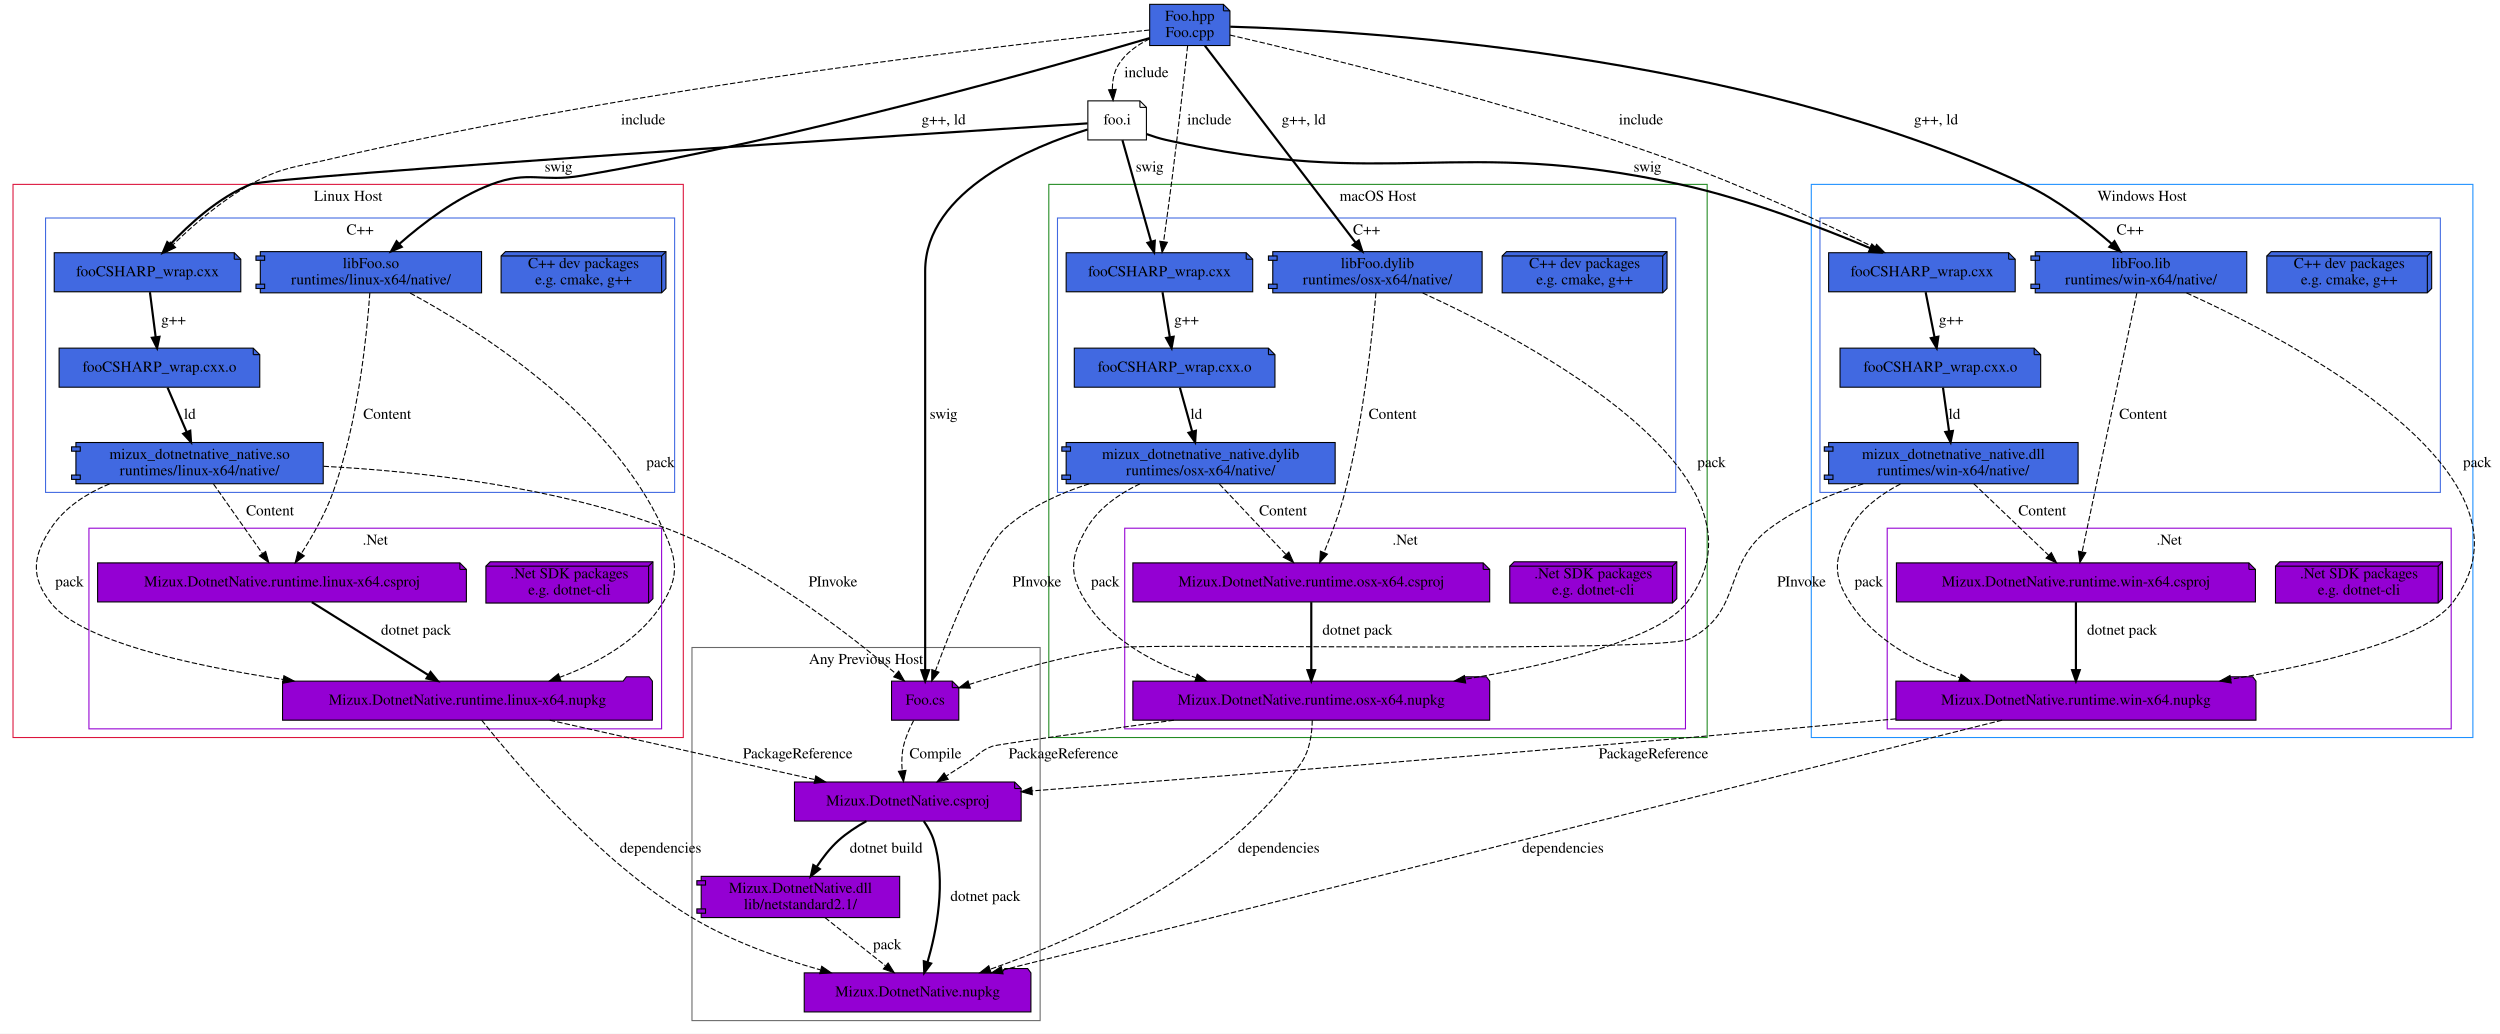
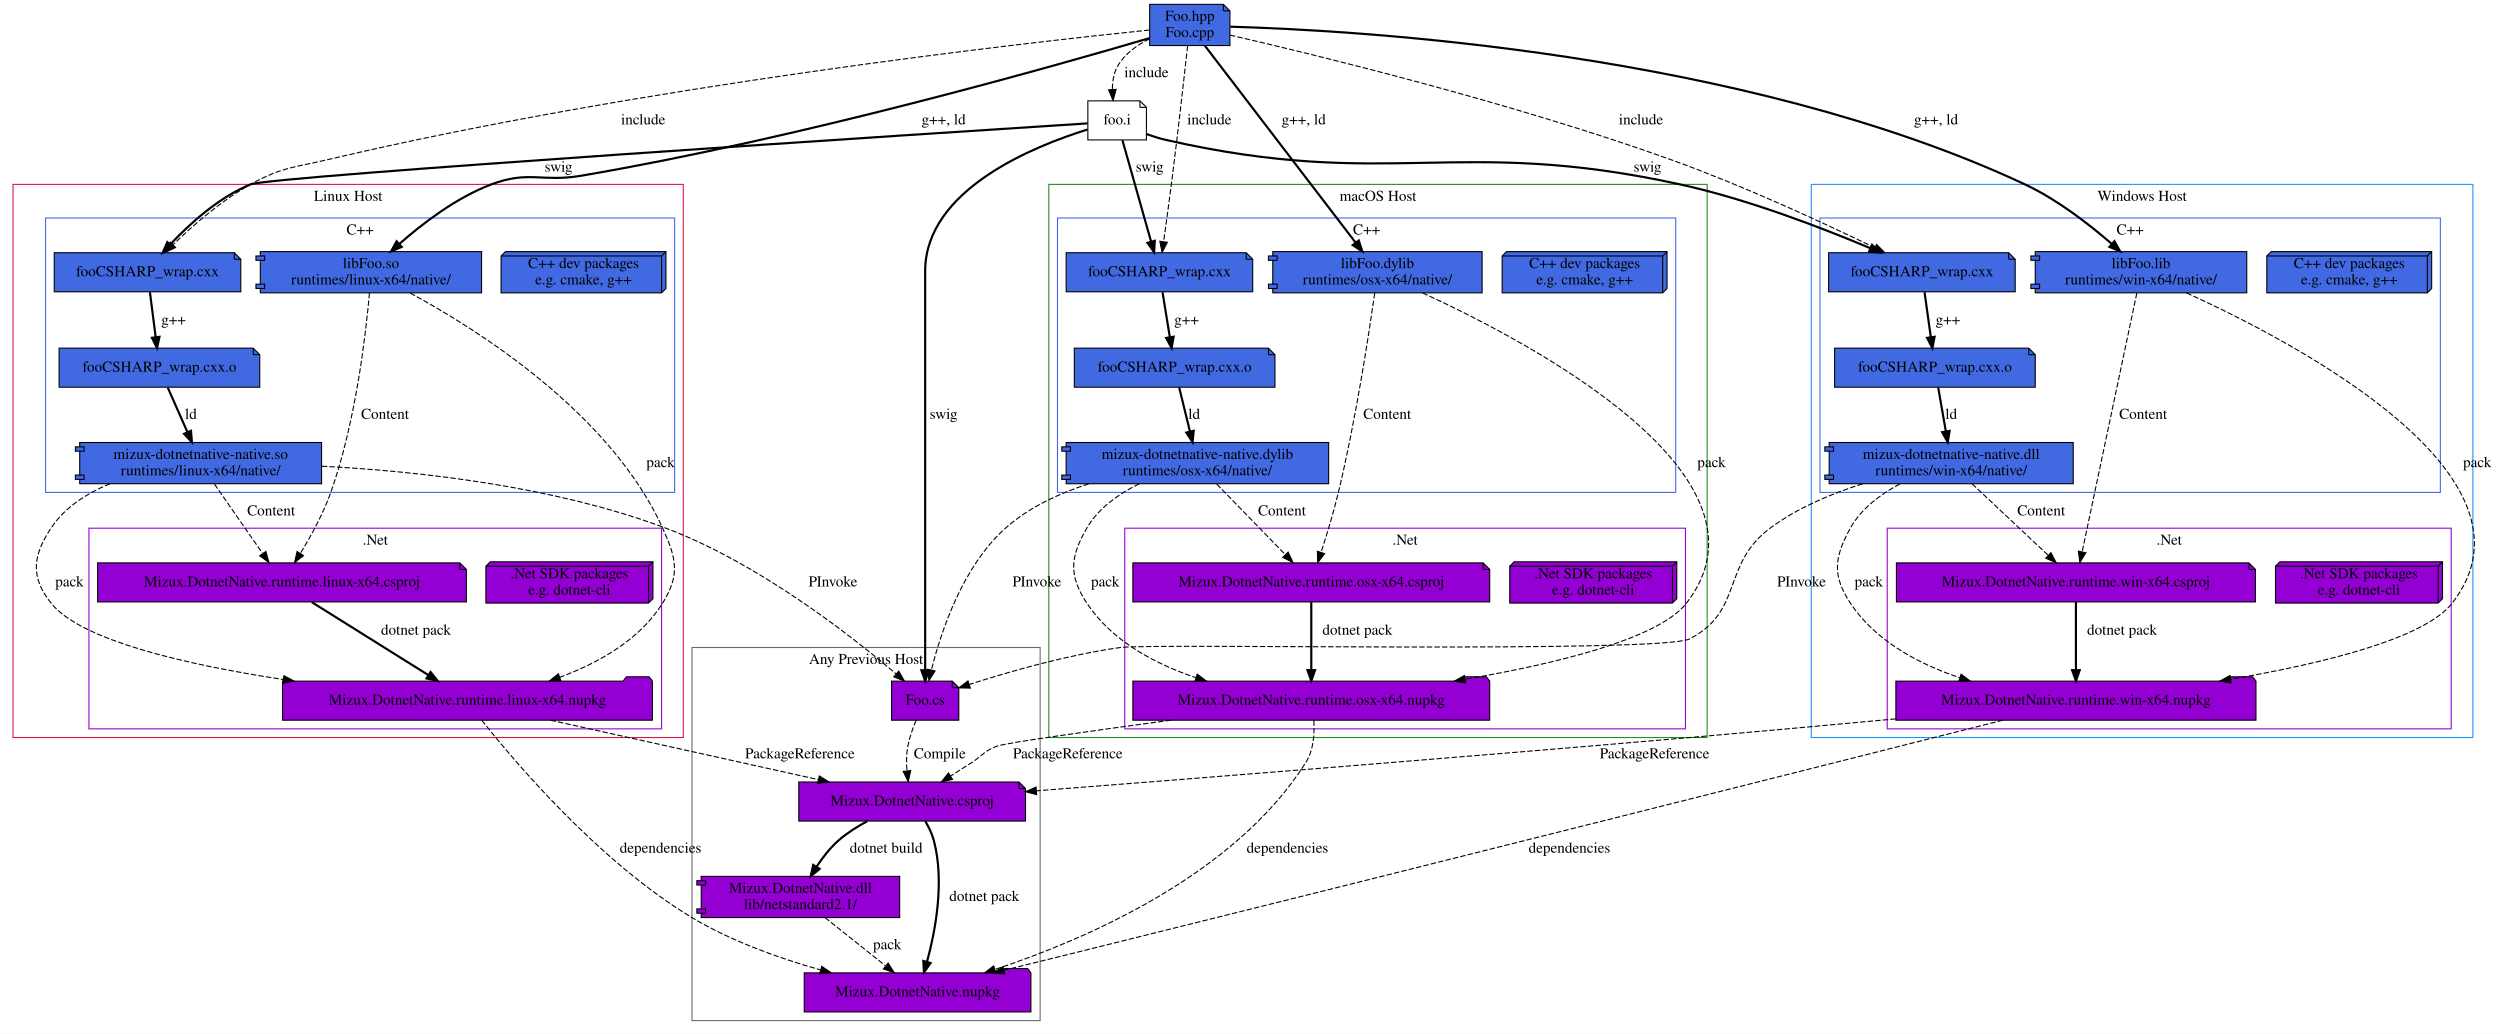
<svg xmlns="http://www.w3.org/2000/svg" width="2305pt" height="953pt" viewBox="0.00 0.00 2305.00 953.00">
  <g id="graph0" class="graph" transform="scale(1 1) rotate(0) translate(4 949)">
    <polygon fill="white" stroke="transparent" points="-4,4 -4,-949 2301,-949 2301,4 -4,4" />
    <g id="clust1" class="cluster">
      <polygon fill="none" stroke="crimson" points="8,-269 8,-779 626,-779 626,-269 8,-269" />
      <text text-anchor="middle" x="317" y="-763.8" font-family="Times,serif" font-size="14.00">Linux Host</text>
    </g>
    <g id="clust2" class="cluster">
      <polygon fill="none" stroke="royalblue" points="38,-495 38,-748 618,-748 618,-495 38,-495" />
      <text text-anchor="middle" x="328" y="-732.8" font-family="Times,serif" font-size="14.00">C++</text>
    </g>
    <g id="clust3" class="cluster">
      <polygon fill="none" stroke="darkviolet" points="78,-277 78,-462 606,-462 606,-277 78,-277" />
      <text text-anchor="middle" x="342" y="-446.8" font-family="Times,serif" font-size="14.00">.Net</text>
    </g>
    <g id="clust4" class="cluster">
      <polygon fill="none" stroke="forestgreen" points="963,-269 963,-779 1570,-779 1570,-269 963,-269" />
      <text text-anchor="middle" x="1266.5" y="-763.8" font-family="Times,serif" font-size="14.00">macOS Host</text>
    </g>
    <g id="clust5" class="cluster">
      <polygon fill="none" stroke="royalblue" points="971,-495 971,-748 1541,-748 1541,-495 971,-495" />
      <text text-anchor="middle" x="1256" y="-732.8" font-family="Times,serif" font-size="14.00">C++</text>
    </g>
    <g id="clust6" class="cluster">
      <polygon fill="none" stroke="darkviolet" points="1033,-277 1033,-462 1550,-462 1550,-277 1033,-277" />
      <text text-anchor="middle" x="1291.5" y="-446.8" font-family="Times,serif" font-size="14.00">.Net</text>
    </g>
    <g id="clust7" class="cluster">
      <polygon fill="none" stroke="dodgerblue" points="1666,-269 1666,-779 2276,-779 2276,-269 1666,-269" />
      <text text-anchor="middle" x="1971" y="-763.8" font-family="Times,serif" font-size="14.00">Windows Host</text>
    </g>
    <g id="clust8" class="cluster">
      <polygon fill="none" stroke="royalblue" points="1674,-495 1674,-748 2246,-748 2246,-495 1674,-495" />
      <text text-anchor="middle" x="1960" y="-732.8" font-family="Times,serif" font-size="14.00">C++</text>
    </g>
    <g id="clust9" class="cluster">
      <polygon fill="none" stroke="darkviolet" points="1736,-277 1736,-462 2256,-462 2256,-277 1736,-277" />
      <text text-anchor="middle" x="1996" y="-446.8" font-family="Times,serif" font-size="14.00">.Net</text>
    </g>
    <g id="clust10" class="cluster">
      <polygon fill="none" stroke="dimgrey" points="634,-8 634,-352 955,-352 955,-8 634,-8" />
      <text text-anchor="middle" x="794.5" y="-336.8" font-family="Times,serif" font-size="14.00">Any Previous Host</text>
    </g>
    <g id="node1" class="node">
      <polygon fill="white" stroke="black" points="1047,-856 999,-856 999,-820 1053,-820 1053,-850 1047,-856" />
      <polyline fill="none" stroke="black" points="1047,-856 1047,-850 " />
      <polyline fill="none" stroke="black" points="1053,-850 1047,-850 " />
      <text text-anchor="middle" x="1026" y="-834.3" font-family="Times,serif" font-size="14.00">foo.i</text>
    </g>
    <g id="node5" class="node">
      <polygon fill="royalblue" stroke="black" points="212,-716 46,-716 46,-680 218,-680 218,-710 212,-716" />
      <polyline fill="none" stroke="black" points="212,-716 212,-710 " />
      <polyline fill="none" stroke="black" points="218,-710 212,-710 " />
      <text text-anchor="middle" x="132" y="-694.3" font-family="Times,serif" font-size="14.00">fooCSHARP_wrap.cxx</text>
    </g>
    <g id="edge9" class="edge">
      <path fill="none" stroke="black" stroke-width="2" d="M998.72,-835.25C860.72,-826.38 245.3,-786.44 227,-779 197.64,-767.06 170.67,-742.46 153.03,-723.67" />
      <polygon fill="black" stroke="black" stroke-width="2" points="155.39,-721.05 146.06,-716.02 150.22,-725.77 155.39,-721.05" />
      <text text-anchor="middle" x="511" y="-790.8" font-family="Times,serif" font-size="14.00">swig</text>
    </g>
    <g id="node13" class="node">
      <polygon fill="royalblue" stroke="black" points="1145,-716 979,-716 979,-680 1151,-680 1151,-710 1145,-716" />
      <polyline fill="none" stroke="black" points="1145,-716 1145,-710 " />
      <polyline fill="none" stroke="black" points="1151,-710 1145,-710 " />
      <text text-anchor="middle" x="1065" y="-694.3" font-family="Times,serif" font-size="14.00">fooCSHARP_wrap.cxx</text>
    </g>
    <g id="edge19" class="edge">
      <path fill="none" stroke="black" stroke-width="2" d="M1030.86,-819.8C1037.49,-796.35 1049.43,-754.09 1057.29,-726.29" />
      <polygon fill="black" stroke="black" stroke-width="2" points="1060.73,-726.99 1060.08,-716.42 1053.99,-725.09 1060.73,-726.99" />
      <text text-anchor="middle" x="1056" y="-790.8" font-family="Times,serif" font-size="14.00">swig</text>
    </g>
    <g id="node21" class="node">
      <polygon fill="royalblue" stroke="black" points="1848,-716 1682,-716 1682,-680 1854,-680 1854,-710 1848,-716" />
      <polyline fill="none" stroke="black" points="1848,-716 1848,-710 " />
      <polyline fill="none" stroke="black" points="1854,-710 1848,-710 " />
      <text text-anchor="middle" x="1768" y="-694.3" font-family="Times,serif" font-size="14.00">fooCSHARP_wrap.cxx</text>
    </g>
    <g id="edge29" class="edge">
      <path fill="none" stroke="black" stroke-width="2" d="M1053.24,-825.35C1059.01,-823.26 1065.14,-821.33 1071,-820 1277.18,-773.08 1338.43,-824.19 1545,-779 1607.33,-765.37 1676,-738.88 1720.44,-720.13" />
      <polygon fill="black" stroke="black" stroke-width="2" points="1721.99,-723.27 1729.82,-716.13 1719.25,-716.83 1721.99,-723.27" />
      <text text-anchor="middle" x="1515" y="-790.8" font-family="Times,serif" font-size="14.00">swig</text>
    </g>
    <g id="node27" class="node">
      <polygon fill="darkviolet" stroke="black" points="874,-321 818,-321 818,-285 880,-285 880,-315 874,-321" />
      <polyline fill="none" stroke="black" points="874,-321 874,-315 " />
      <polyline fill="none" stroke="black" points="880,-315 874,-315 " />
      <text text-anchor="middle" x="849" y="-299.3" font-family="Times,serif" font-size="14.00">Foo.cs</text>
    </g>
    <g id="edge36" class="edge">
      <path fill="none" stroke="black" stroke-width="2" d="M998.73,-829.59C949.08,-814.24 849,-774.01 849,-699 849,-699 849,-699 849,-411 849,-383.83 849,-352.77 849,-331.14" />
      <polygon fill="black" stroke="black" stroke-width="2" points="852.5,-331.05 849,-321.05 845.5,-331.05 852.5,-331.05" />
      <text text-anchor="middle" x="866" y="-562.8" font-family="Times,serif" font-size="14.00">swig</text>
    </g>
    <g id="node2" class="node">
      <polygon fill="royalblue" stroke="black" points="1124,-945 1056,-945 1056,-907 1130,-907 1130,-939 1124,-945" />
      <polyline fill="none" stroke="black" points="1124,-945 1124,-939 " />
      <polyline fill="none" stroke="black" points="1130,-939 1124,-939 " />
      <text text-anchor="middle" x="1093" y="-929.8" font-family="Times,serif" font-size="14.00">Foo.hpp</text>
      <text text-anchor="middle" x="1093" y="-914.8" font-family="Times,serif" font-size="14.00">Foo.cpp</text>
    </g>
    <g id="edge1" class="edge">
      <path fill="none" stroke="black" stroke-dasharray="5,2" d="M1055.85,-913.11C1044.64,-907.61 1033.57,-899.82 1027,-889 1022.97,-882.37 1021.64,-874.27 1021.6,-866.54" />
      <polygon fill="black" stroke="black" points="1025.1,-866.6 1022.23,-856.4 1018.12,-866.17 1025.1,-866.6" />
      <text text-anchor="middle" x="1053" y="-877.8" font-family="Times,serif" font-size="14.00">include</text>
    </g>
    <g id="node4" class="node">
      <polygon fill="royalblue" stroke="black" points="440,-717 236,-717 236,-713 232,-713 232,-709 236,-709 236,-687 232,-687 232,-683 236,-683 236,-679 440,-679 440,-717" />
      <polyline fill="none" stroke="black" points="236,-713 240,-713 240,-709 236,-709 " />
      <polyline fill="none" stroke="black" points="236,-687 240,-687 240,-683 236,-683 " />
      <text text-anchor="middle" x="338" y="-701.8" font-family="Times,serif" font-size="14.00">libFoo.so</text>
      <text text-anchor="middle" x="338" y="-686.8" font-family="Times,serif" font-size="14.00">runtimes/linux-x64/native/</text>
    </g>
    <g id="edge11" class="edge">
      <path fill="none" stroke="black" stroke-width="2" d="M1055.97,-913.9C966.71,-887.6 732.22,-821.09 532,-787 495.47,-780.78 483.68,-792.07 449,-779 416.67,-766.82 385.26,-742.66 364.15,-724.07" />
      <polygon fill="black" stroke="black" stroke-width="2" points="366.35,-721.34 356.58,-717.25 361.66,-726.54 366.35,-721.34" />
      <text text-anchor="middle" x="866" y="-834.3" font-family="Times,serif" font-size="14.00">g++, ld</text>
    </g>
    <g id="edge10" class="edge">
      <path fill="none" stroke="black" stroke-dasharray="5,2" d="M1055.8,-921.32C941.62,-909.58 586.5,-869.75 299,-802 266.3,-794.29 256.41,-795.24 227,-779 200.08,-764.13 173.67,-741 155.55,-723.43" />
      <polygon fill="black" stroke="black" points="157.89,-720.82 148.32,-716.28 152.97,-725.8 157.89,-720.82" />
      <text text-anchor="middle" x="589" y="-834.3" font-family="Times,serif" font-size="14.00">include</text>
    </g>
    <g id="node12" class="node">
      <polygon fill="royalblue" stroke="black" points="1362.5,-717 1169.5,-717 1169.5,-713 1165.5,-713 1165.5,-709 1169.5,-709 1169.5,-687 1165.5,-687 1165.5,-683 1169.5,-683 1169.5,-679 1362.5,-679 1362.5,-717" />
      <polyline fill="none" stroke="black" points="1169.5,-713 1173.5,-713 1173.5,-709 1169.5,-709 " />
      <polyline fill="none" stroke="black" points="1169.5,-687 1173.5,-687 1173.5,-683 1169.5,-683 " />
      <text text-anchor="middle" x="1266" y="-701.8" font-family="Times,serif" font-size="14.00">libFoo.dylib</text>
      <text text-anchor="middle" x="1266" y="-686.8" font-family="Times,serif" font-size="14.00">runtimes/osx-x64/native/</text>
    </g>
    <g id="edge21" class="edge">
      <path fill="none" stroke="black" stroke-width="2" d="M1106.86,-906.89C1137.36,-867.05 1210.36,-771.69 1245.89,-725.27" />
      <polygon fill="black" stroke="black" stroke-width="2" points="1248.77,-727.27 1252.07,-717.2 1243.21,-723.01 1248.77,-727.27" />
      <text text-anchor="middle" x="1198" y="-834.3" font-family="Times,serif" font-size="14.00">g++, ld</text>
    </g>
    <g id="edge20" class="edge">
      <path fill="none" stroke="black" stroke-dasharray="5,2" d="M1090.99,-906.68C1088.07,-880.24 1082.4,-829.83 1077,-787 1074.43,-766.6 1071.28,-743.58 1068.85,-726.2" />
      <polygon fill="black" stroke="black" points="1072.3,-725.6 1067.45,-716.19 1065.37,-726.58 1072.3,-725.6" />
      <text text-anchor="middle" x="1111" y="-834.3" font-family="Times,serif" font-size="14.00">include</text>
    </g>
    <g id="node20" class="node">
      <polygon fill="royalblue" stroke="black" points="2067.5,-717 1872.5,-717 1872.5,-713 1868.5,-713 1868.5,-709 1872.5,-709 1872.5,-687 1868.5,-687 1868.5,-683 1872.5,-683 1872.5,-679 2067.5,-679 2067.5,-717" />
      <polyline fill="none" stroke="black" points="1872.5,-713 1876.5,-713 1876.5,-709 1872.5,-709 " />
      <polyline fill="none" stroke="black" points="1872.5,-687 1876.5,-687 1876.5,-683 1872.5,-683 " />
      <text text-anchor="middle" x="1970" y="-701.8" font-family="Times,serif" font-size="14.00">libFoo.lib</text>
      <text text-anchor="middle" x="1970" y="-686.8" font-family="Times,serif" font-size="14.00">runtimes/win-x64/native/</text>
    </g>
    <g id="edge31" class="edge">
      <path fill="none" stroke="black" stroke-width="2" d="M1130.27,-924.38C1245.13,-921.15 1601.74,-901.25 1863,-779 1892.86,-765.03 1922.55,-741.91 1943.05,-724.11" />
      <polygon fill="black" stroke="black" stroke-width="2" points="1945.53,-726.58 1950.7,-717.34 1940.9,-721.34 1945.53,-726.58" />
      <text text-anchor="middle" x="1781" y="-834.3" font-family="Times,serif" font-size="14.00">g++, ld</text>
    </g>
    <g id="edge30" class="edge">
      <path fill="none" stroke="black" stroke-dasharray="5,2" d="M1130.04,-916.67C1206.83,-898.97 1388.55,-854.88 1536,-802 1603.33,-777.85 1678.55,-742.92 1724.58,-720.58" />
      <polygon fill="black" stroke="black" points="1726.21,-723.68 1733.67,-716.16 1723.15,-717.39 1726.21,-723.68" />
      <text text-anchor="middle" x="1509" y="-834.3" font-family="Times,serif" font-size="14.00">include</text>
    </g>
    <g id="node3" class="node">
      <polygon fill="royalblue" stroke="black" points="610,-717 462,-717 458,-713 458,-679 606,-679 610,-683 610,-717" />
      <polyline fill="none" stroke="black" points="606,-713 458,-713 " />
      <polyline fill="none" stroke="black" points="606,-713 606,-679 " />
      <polyline fill="none" stroke="black" points="606,-713 610,-717 " />
      <text text-anchor="middle" x="534" y="-701.8" font-family="Times,serif" font-size="14.00">C++ dev packages</text>
      <text text-anchor="middle" x="534" y="-686.8" font-family="Times,serif" font-size="14.00">e.g. cmake, g++</text>
    </g>
    <g id="node9" class="node">
      <polygon fill="darkviolet" stroke="black" points="420,-430 86,-430 86,-394 426,-394 426,-424 420,-430" />
      <polyline fill="none" stroke="black" points="420,-430 420,-424 " />
      <polyline fill="none" stroke="black" points="426,-424 420,-424 " />
      <text text-anchor="middle" x="256" y="-408.3" font-family="Times,serif" font-size="14.00">Mizux.DotnetNative.runtime.linux-x64.csproj</text>
    </g>
    <g id="edge5" class="edge">
-       <path fill="none" stroke="black" stroke-dasharray="5,2" d="M336.98,-678.9C334.48,-642.89 326.48,-560.12 303,-495 295.79,-475 283.84,-454.24 273.79,-438.61" />
-       <polygon fill="black" stroke="black" points="276.57,-436.47 268.15,-430.05 270.73,-440.32 276.57,-436.47" />
-       <text text-anchor="middle" x="353" y="-562.8" font-family="Times,serif" font-size="14.00">Content</text>
+       <path fill="none" stroke="black" stroke-dasharray="5,2" d="M336.64,-678.94C333.52,-643 324.23,-560.34 301,-495 293.95,-475.17 282.51,-454.41 272.93,-438.74" />
+       <polygon fill="black" stroke="black" points="275.82,-436.76 267.55,-430.14 269.89,-440.48 275.82,-436.76" />
+       <text text-anchor="middle" x="351" y="-562.8" font-family="Times,serif" font-size="14.00">Content</text>
    </g>
    <g id="node10" class="node">
      <polygon fill="darkviolet" stroke="black" points="597.5,-321 594.5,-325 573.5,-325 570.5,-321 256.5,-321 256.5,-285 597.5,-285 597.5,-321" />
      <text text-anchor="middle" x="427" y="-299.3" font-family="Times,serif" font-size="14.00">Mizux.DotnetNative.runtime.linux-x64.nupkg</text>
    </g>
    <g id="edge7" class="edge">
      <path fill="none" stroke="black" stroke-dasharray="5,2" d="M374.16,-678.8C435.66,-645.54 558.66,-568.43 607,-462 619.68,-434.08 623.18,-419.05 607,-393 585.98,-359.16 547.85,-337.79 512.08,-324.51" />
      <polygon fill="black" stroke="black" points="513.16,-321.18 502.56,-321.14 510.82,-327.78 513.16,-321.18" />
      <text text-anchor="middle" x="605" y="-518.3" font-family="Times,serif" font-size="14.00">pack</text>
    </g>
    <g id="node6" class="node">
      <polygon fill="royalblue" stroke="black" points="229.5,-628 50.5,-628 50.5,-592 235.5,-592 235.5,-622 229.5,-628" />
      <polyline fill="none" stroke="black" points="229.5,-628 229.5,-622 " />
      <polyline fill="none" stroke="black" points="235.5,-622 229.5,-622 " />
      <text text-anchor="middle" x="143" y="-606.3" font-family="Times,serif" font-size="14.00">fooCSHARP_wrap.cxx.o</text>
    </g>
    <g id="edge2" class="edge">
      <path fill="none" stroke="black" stroke-width="2" d="M134.23,-679.6C135.74,-667.75 137.78,-651.82 139.51,-638.29" />
      <polygon fill="black" stroke="black" stroke-width="2" points="143.02,-638.45 140.81,-628.08 136.07,-637.56 143.02,-638.45" />
      <text text-anchor="middle" x="156" y="-649.8" font-family="Times,serif" font-size="14.00">g++</text>
    </g>
    <g id="node7" class="node">
-       <polygon fill="royalblue" stroke="black" points="294,-541 66,-541 66,-537 62,-537 62,-533 66,-533 66,-511 62,-511 62,-507 66,-507 66,-503 294,-503 294,-541" />
-       <polyline fill="none" stroke="black" points="66,-537 70,-537 70,-533 66,-533 " />
-       <polyline fill="none" stroke="black" points="66,-511 70,-511 70,-507 66,-507 " />
-       <text text-anchor="middle" x="180" y="-525.8" font-family="Times,serif" font-size="14.00">mizux_dotnetnative_native.so</text>
-       <text text-anchor="middle" x="180" y="-510.8" font-family="Times,serif" font-size="14.00">runtimes/linux-x64/native/</text>
+       <polygon fill="royalblue" stroke="black" points="292.5,-541 69.5,-541 69.5,-537 65.5,-537 65.5,-533 69.5,-533 69.5,-511 65.5,-511 65.5,-507 69.5,-507 69.5,-503 292.5,-503 292.5,-541" />
+       <polyline fill="none" stroke="black" points="69.5,-537 73.5,-537 73.5,-533 69.5,-533 " />
+       <polyline fill="none" stroke="black" points="69.5,-511 73.5,-511 73.5,-507 69.5,-507 " />
+       <text text-anchor="middle" x="181" y="-525.8" font-family="Times,serif" font-size="14.00">mizux-dotnetnative-native.so</text>
+       <text text-anchor="middle" x="181" y="-510.8" font-family="Times,serif" font-size="14.00">runtimes/linux-x64/native/</text>
    </g>
    <g id="edge3" class="edge">
-       <path fill="none" stroke="black" stroke-width="2" d="M150.49,-591.6C155.55,-579.83 162.35,-564.04 168.14,-550.57" />
-       <polygon fill="black" stroke="black" stroke-width="2" points="171.4,-551.84 172.14,-541.27 164.97,-549.07 171.4,-551.84" />
-       <text text-anchor="middle" x="171" y="-562.8" font-family="Times,serif" font-size="14.00">ld</text>
+       <path fill="none" stroke="black" stroke-width="2" d="M150.69,-591.6C155.89,-579.83 162.87,-564.04 168.82,-550.57" />
+       <polygon fill="black" stroke="black" stroke-width="2" points="172.09,-551.83 172.93,-541.27 165.68,-549 172.09,-551.83" />
+       <text text-anchor="middle" x="172" y="-562.8" font-family="Times,serif" font-size="14.00">ld</text>
    </g>
    <g id="edge6" class="edge">
-       <path fill="none" stroke="black" stroke-dasharray="5,2" d="M192.89,-502.68C205.29,-485.06 224.13,-458.28 238.01,-438.57" />
-       <polygon fill="black" stroke="black" points="240.91,-440.53 243.8,-430.34 235.18,-436.5 240.91,-440.53" />
-       <text text-anchor="middle" x="245" y="-473.8" font-family="Times,serif" font-size="14.00">Content</text>
+       <path fill="none" stroke="black" stroke-dasharray="5,2" d="M193.72,-502.68C205.95,-485.06 224.55,-458.28 238.24,-438.57" />
+       <polygon fill="black" stroke="black" points="241.13,-440.55 243.96,-430.34 235.38,-436.55 241.13,-440.55" />
+       <text text-anchor="middle" x="246" y="-473.8" font-family="Times,serif" font-size="14.00">Content</text>
    </g>
    <g id="edge8" class="edge">
-       <path fill="none" stroke="black" stroke-dasharray="5,2" d="M96.98,-502.87C75.86,-494.1 55.6,-481.14 43,-462 26.14,-436.38 23.92,-417.01 43,-393 70.42,-358.5 167.45,-336.19 257.1,-322.53" />
+       <path fill="none" stroke="black" stroke-dasharray="5,2" d="M97.39,-503C76.11,-494.24 55.7,-481.25 43,-462 26.11,-436.41 23.92,-417.01 43,-393 70.42,-358.5 167.45,-336.19 257.1,-322.53" />
      <polygon fill="black" stroke="black" points="257.78,-325.97 267.15,-321.03 256.74,-319.04 257.78,-325.97" />
      <text text-anchor="middle" x="60" y="-408.3" font-family="Times,serif" font-size="14.00">pack</text>
    </g>
    <g id="edge37" class="edge">
-       <path fill="none" stroke="black" stroke-dasharray="5,2" d="M294.29,-519.09C382.95,-514.38 507.58,-500.58 610,-462 694.88,-430.03 780.1,-363.44 822.11,-327.77" />
-       <polygon fill="black" stroke="black" points="824.61,-330.24 829.92,-321.07 820.05,-324.92 824.61,-330.24" />
+       <path fill="none" stroke="black" stroke-dasharray="5,2" d="M292.75,-519.17C381.34,-514.55 506.94,-500.84 610,-462 694.87,-430.02 780.09,-363.43 822.11,-327.77" />
+       <polygon fill="black" stroke="black" points="824.61,-330.23 829.92,-321.07 820.05,-324.92 824.61,-330.23" />
      <text text-anchor="middle" x="764" y="-408.3" font-family="Times,serif" font-size="14.00">PInvoke</text>
    </g>
    <g id="node8" class="node">
      <polygon fill="darkviolet" stroke="black" points="598,-431 448,-431 444,-427 444,-393 594,-393 598,-397 598,-431" />
      <polyline fill="none" stroke="black" points="594,-427 444,-427 " />
      <polyline fill="none" stroke="black" points="594,-427 594,-393 " />
      <polyline fill="none" stroke="black" points="594,-427 598,-431 " />
      <text text-anchor="middle" x="521" y="-415.8" font-family="Times,serif" font-size="14.00">.Net SDK packages</text>
      <text text-anchor="middle" x="521" y="-400.8" font-family="Times,serif" font-size="14.00">e.g. dotnet-cli</text>
    </g>
    <g id="edge4" class="edge">
      <path fill="none" stroke="black" stroke-width="2" d="M283.47,-393.81C312.64,-375.56 358.87,-346.63 390.95,-326.56" />
      <polygon fill="black" stroke="black" stroke-width="2" points="392.97,-329.42 399.59,-321.15 389.26,-323.49 392.97,-329.42" />
      <text text-anchor="middle" x="379.5" y="-363.8" font-family="Times,serif" font-size="14.00">dotnet pack</text>
    </g>
    <g id="node28" class="node">
-       <polygon fill="darkviolet" stroke="black" points="931.5,-228 728.5,-228 728.5,-192 937.5,-192 937.5,-222 931.5,-228" />
-       <polyline fill="none" stroke="black" points="931.5,-228 931.5,-222 " />
-       <polyline fill="none" stroke="black" points="937.5,-222 931.5,-222 " />
-       <text text-anchor="middle" x="833" y="-206.3" font-family="Times,serif" font-size="14.00">Mizux.DotnetNative.csproj</text>
+       <polygon fill="darkviolet" stroke="black" points="935.5,-228 732.5,-228 732.5,-192 941.5,-192 941.5,-222 935.5,-228" />
+       <polyline fill="none" stroke="black" points="935.5,-228 935.5,-222 " />
+       <polyline fill="none" stroke="black" points="941.5,-222 935.5,-222 " />
+       <text text-anchor="middle" x="837" y="-206.3" font-family="Times,serif" font-size="14.00">Mizux.DotnetNative.csproj</text>
    </g>
    <g id="edge40" class="edge">
-       <path fill="none" stroke="black" stroke-dasharray="5,2" d="M502.89,-284.99C572.27,-269.44 674.79,-246.46 747.14,-230.25" />
-       <polygon fill="black" stroke="black" points="748.15,-233.61 757.14,-228 746.62,-226.78 748.15,-233.61" />
-       <text text-anchor="middle" x="731.5" y="-249.8" font-family="Times,serif" font-size="14.00">PackageReference</text>
+       <path fill="none" stroke="black" stroke-dasharray="5,2" d="M503.64,-284.99C573.7,-269.44 677.23,-246.46 750.29,-230.25" />
+       <polygon fill="black" stroke="black" points="751.39,-233.59 760.39,-228 749.87,-226.75 751.39,-233.59" />
+       <text text-anchor="middle" x="733.5" y="-249.8" font-family="Times,serif" font-size="14.00">PackageReference</text>
    </g>
    <g id="node30" class="node">
      <polygon fill="darkviolet" stroke="black" points="946.5,-52 943.5,-56 922.5,-56 919.5,-52 737.5,-52 737.5,-16 946.5,-16 946.5,-52" />
      <text text-anchor="middle" x="842" y="-30.3" font-family="Times,serif" font-size="14.00">Mizux.DotnetNative.nupkg</text>
    </g>
    <g id="edge43" class="edge">
      <path fill="none" stroke="black" stroke-dasharray="5,2" d="M440.11,-284.97C470.26,-246.92 548.53,-154.33 634,-103 670.18,-81.27 714.12,-65.6 752.27,-54.82" />
      <polygon fill="black" stroke="black" points="753.64,-58.07 762.36,-52.04 751.79,-51.32 753.64,-58.07" />
      <text text-anchor="middle" x="605" y="-162.8" font-family="Times,serif" font-size="14.00">dependencies</text>
    </g>
    <g id="node11" class="node">
      <polygon fill="royalblue" stroke="black" points="1533,-717 1385,-717 1381,-713 1381,-679 1529,-679 1533,-683 1533,-717" />
      <polyline fill="none" stroke="black" points="1529,-713 1381,-713 " />
      <polyline fill="none" stroke="black" points="1529,-713 1529,-679 " />
      <polyline fill="none" stroke="black" points="1529,-713 1533,-717 " />
      <text text-anchor="middle" x="1457" y="-701.8" font-family="Times,serif" font-size="14.00">C++ dev packages</text>
      <text text-anchor="middle" x="1457" y="-686.8" font-family="Times,serif" font-size="14.00">e.g. cmake, g++</text>
    </g>
    <g id="node17" class="node">
      <polygon fill="darkviolet" stroke="black" points="1363.5,-430 1040.5,-430 1040.5,-394 1369.5,-394 1369.5,-424 1363.5,-430" />
      <polyline fill="none" stroke="black" points="1363.5,-430 1363.5,-424 " />
      <polyline fill="none" stroke="black" points="1369.5,-424 1363.5,-424 " />
      <text text-anchor="middle" x="1205" y="-408.3" font-family="Times,serif" font-size="14.00">Mizux.DotnetNative.runtime.osx-x64.csproj</text>
    </g>
    <g id="edge15" class="edge">
-       <path fill="none" stroke="black" stroke-dasharray="5,2" d="M1264.62,-678.91C1261.61,-643.25 1253.31,-561.57 1236,-495 1231.1,-476.15 1223.35,-455.66 1216.83,-439.87" />
-       <polygon fill="black" stroke="black" points="1219.88,-438.09 1212.76,-430.24 1213.43,-440.82 1219.88,-438.09" />
-       <text text-anchor="middle" x="1280" y="-562.8" font-family="Times,serif" font-size="14.00">Content</text>
+       <path fill="none" stroke="black" stroke-dasharray="5,2" d="M1263.49,-678.74C1258.44,-643.13 1246.13,-562.02 1230,-495 1225.52,-476.36 1219.22,-455.73 1214.06,-439.82" />
+       <polygon fill="black" stroke="black" points="1217.32,-438.52 1210.87,-430.11 1210.67,-440.71 1217.32,-438.52" />
+       <text text-anchor="middle" x="1275" y="-562.8" font-family="Times,serif" font-size="14.00">Content</text>
    </g>
    <g id="node18" class="node">
      <polygon fill="darkviolet" stroke="black" points="1369.5,-321 1366.5,-325 1345.5,-325 1342.5,-321 1040.5,-321 1040.5,-285 1369.5,-285 1369.5,-321" />
      <text text-anchor="middle" x="1205" y="-299.3" font-family="Times,serif" font-size="14.00">Mizux.DotnetNative.runtime.osx-x64.nupkg</text>
    </g>
    <g id="edge17" class="edge">
      <path fill="none" stroke="black" stroke-dasharray="5,2" d="M1307.69,-678.9C1406.76,-633.42 1641.43,-509.63 1551,-393 1525.36,-359.94 1430.66,-337 1346.8,-322.71" />
      <polygon fill="black" stroke="black" points="1347.34,-319.25 1336.9,-321.05 1346.18,-326.15 1347.34,-319.25" />
      <text text-anchor="middle" x="1574" y="-518.3" font-family="Times,serif" font-size="14.00">pack</text>
    </g>
    <g id="node14" class="node">
      <polygon fill="royalblue" stroke="black" points="1165.5,-628 986.5,-628 986.5,-592 1171.5,-592 1171.5,-622 1165.5,-628" />
      <polyline fill="none" stroke="black" points="1165.5,-628 1165.5,-622 " />
      <polyline fill="none" stroke="black" points="1171.5,-622 1165.5,-622 " />
      <text text-anchor="middle" x="1079" y="-606.3" font-family="Times,serif" font-size="14.00">fooCSHARP_wrap.cxx.o</text>
    </g>
    <g id="edge12" class="edge">
      <path fill="none" stroke="black" stroke-width="2" d="M1067.83,-679.6C1069.76,-667.75 1072.36,-651.82 1074.56,-638.29" />
      <polygon fill="black" stroke="black" stroke-width="2" points="1078.07,-638.52 1076.22,-628.08 1071.16,-637.39 1078.07,-638.52" />
      <text text-anchor="middle" x="1090" y="-649.8" font-family="Times,serif" font-size="14.00">g++</text>
    </g>
    <g id="node15" class="node">
-       <polygon fill="royalblue" stroke="black" points="1227,-541 979,-541 979,-537 975,-537 975,-533 979,-533 979,-511 975,-511 975,-507 979,-507 979,-503 1227,-503 1227,-541" />
+       <polygon fill="royalblue" stroke="black" points="1221,-541 979,-541 979,-537 975,-537 975,-533 979,-533 979,-511 975,-511 975,-507 979,-507 979,-503 1221,-503 1221,-541" />
      <polyline fill="none" stroke="black" points="979,-537 983,-537 983,-533 979,-533 " />
      <polyline fill="none" stroke="black" points="979,-511 983,-511 983,-507 979,-507 " />
-       <text text-anchor="middle" x="1103" y="-525.8" font-family="Times,serif" font-size="14.00">mizux_dotnetnative_native.dylib</text>
-       <text text-anchor="middle" x="1103" y="-510.8" font-family="Times,serif" font-size="14.00">runtimes/osx-x64/native/</text>
+       <text text-anchor="middle" x="1100" y="-525.8" font-family="Times,serif" font-size="14.00">mizux-dotnetnative-native.dylib</text>
+       <text text-anchor="middle" x="1100" y="-510.8" font-family="Times,serif" font-size="14.00">runtimes/osx-x64/native/</text>
    </g>
    <g id="edge13" class="edge">
-       <path fill="none" stroke="black" stroke-width="2" d="M1083.86,-591.6C1087.11,-579.94 1091.46,-564.34 1095.2,-550.96" />
-       <polygon fill="black" stroke="black" stroke-width="2" points="1098.59,-551.84 1097.9,-541.27 1091.84,-549.96 1098.59,-551.84" />
-       <text text-anchor="middle" x="1099" y="-562.8" font-family="Times,serif" font-size="14.00">ld</text>
+       <path fill="none" stroke="black" stroke-width="2" d="M1083.25,-591.6C1086.07,-580.06 1089.83,-564.65 1093.08,-551.36" />
+       <polygon fill="black" stroke="black" stroke-width="2" points="1096.57,-551.81 1095.54,-541.27 1089.77,-550.15 1096.57,-551.81" />
+       <text text-anchor="middle" x="1097" y="-562.8" font-family="Times,serif" font-size="14.00">ld</text>
    </g>
    <g id="edge16" class="edge">
-       <path fill="none" stroke="black" stroke-dasharray="5,2" d="M1120.3,-502.68C1137.16,-484.83 1162.91,-457.56 1181.6,-437.78" />
-       <polygon fill="black" stroke="black" points="1184.3,-440.01 1188.63,-430.34 1179.22,-435.2 1184.3,-440.01" />
-       <text text-anchor="middle" x="1179" y="-473.8" font-family="Times,serif" font-size="14.00">Content</text>
+       <path fill="none" stroke="black" stroke-dasharray="5,2" d="M1117.81,-502.68C1135.24,-484.75 1161.91,-457.32 1181.16,-437.52" />
+       <polygon fill="black" stroke="black" points="1183.68,-439.95 1188.14,-430.34 1178.66,-435.07 1183.68,-439.95" />
+       <text text-anchor="middle" x="1178" y="-473.8" font-family="Times,serif" font-size="14.00">Content</text>
    </g>
    <g id="edge18" class="edge">
-       <path fill="none" stroke="black" stroke-dasharray="5,2" d="M1046.97,-502.89C1028,-493.77 1008.88,-480.59 998,-462 982.51,-435.53 981.13,-418.61 998,-393 1020.81,-358.36 1060.23,-337.15 1098.59,-324.19" />
+       <path fill="none" stroke="black" stroke-dasharray="5,2" d="M1046.34,-502.92C1027.64,-493.75 1008.68,-480.52 998,-462 982.68,-435.44 981.13,-418.61 998,-393 1020.81,-358.36 1060.23,-337.15 1098.59,-324.19" />
      <polygon fill="black" stroke="black" points="1099.85,-327.45 1108.3,-321.06 1097.71,-320.79 1099.85,-327.45" />
      <text text-anchor="middle" x="1015" y="-408.3" font-family="Times,serif" font-size="14.00">pack</text>
    </g>
    <g id="edge38" class="edge">
-       <path fill="none" stroke="black" stroke-dasharray="5,2" d="M1000.18,-502.91C972.71,-494.15 944.67,-481.19 923,-462 902.2,-443.58 873.21,-370.42 858.45,-330.44" />
-       <polygon fill="black" stroke="black" points="861.73,-329.23 855.02,-321.04 855.16,-331.63 861.73,-329.23" />
+       <path fill="none" stroke="black" stroke-dasharray="5,2" d="M999.8,-502.9C972.49,-494.14 944.53,-481.17 923,-462 883.63,-426.96 863.59,-366.56 854.8,-331.46" />
+       <polygon fill="black" stroke="black" points="858.13,-330.36 852.42,-321.44 851.32,-331.98 858.13,-330.36" />
      <text text-anchor="middle" x="952" y="-408.3" font-family="Times,serif" font-size="14.00">PInvoke</text>
    </g>
    <g id="node16" class="node">
      <polygon fill="darkviolet" stroke="black" points="1542,-431 1392,-431 1388,-427 1388,-393 1538,-393 1542,-397 1542,-431" />
      <polyline fill="none" stroke="black" points="1538,-427 1388,-427 " />
      <polyline fill="none" stroke="black" points="1538,-427 1538,-393 " />
      <polyline fill="none" stroke="black" points="1538,-427 1542,-431 " />
      <text text-anchor="middle" x="1465" y="-415.8" font-family="Times,serif" font-size="14.00">.Net SDK packages</text>
      <text text-anchor="middle" x="1465" y="-400.8" font-family="Times,serif" font-size="14.00">e.g. dotnet-cli</text>
    </g>
    <g id="edge14" class="edge">
      <path fill="none" stroke="black" stroke-width="2" d="M1205,-393.81C1205,-376.96 1205,-351.02 1205,-331.34" />
      <polygon fill="black" stroke="black" stroke-width="2" points="1208.5,-331.15 1205,-321.15 1201.5,-331.15 1208.5,-331.15" />
      <text text-anchor="middle" x="1247.5" y="-363.8" font-family="Times,serif" font-size="14.00">dotnet pack</text>
    </g>
    <g id="edge41" class="edge">
-       <path fill="none" stroke="black" stroke-dasharray="5,2" d="M1078.27,-284.95C1000.58,-274.39 915.17,-262.56 911,-261 899.57,-256.72 898.26,-252.61 888,-246 881.72,-241.95 875.02,-237.67 868.54,-233.54" />
-       <polygon fill="black" stroke="black" points="870.21,-230.45 859.89,-228.03 866.45,-236.35 870.21,-230.45" />
-       <text text-anchor="middle" x="976.5" y="-249.8" font-family="Times,serif" font-size="14.00">PackageReference</text>
+       <path fill="none" stroke="black" stroke-dasharray="5,2" d="M1075.62,-284.98C1002.06,-275.09 922.97,-263.99 915,-261 903.57,-256.71 902.26,-252.61 892,-246 885.72,-241.95 879.02,-237.67 872.54,-233.54" />
+       <polygon fill="black" stroke="black" points="874.21,-230.45 863.89,-228.03 870.45,-236.35 874.21,-230.45" />
+       <text text-anchor="middle" x="980.5" y="-249.8" font-family="Times,serif" font-size="14.00">PackageReference</text>
    </g>
    <g id="edge44" class="edge">
-       <path fill="none" stroke="black" stroke-dasharray="5,2" d="M1205.9,-284.95C1205.71,-273.09 1203.74,-257.41 1196,-246 1126.89,-144.17 990.83,-83.93 909,-55.35" />
-       <polygon fill="black" stroke="black" points="909.89,-51.96 899.29,-52.02 907.62,-58.58 909.89,-51.96" />
-       <text text-anchor="middle" x="1175" y="-162.8" font-family="Times,serif" font-size="14.00">dependencies</text>
+       <path fill="none" stroke="black" stroke-dasharray="5,2" d="M1207.36,-284.79C1208.1,-272.99 1207.25,-257.47 1200,-246 1134.38,-142.17 997.69,-83.12 913.49,-55.21" />
+       <polygon fill="black" stroke="black" points="914.34,-51.8 903.75,-52.04 912.17,-58.46 914.34,-51.8" />
+       <text text-anchor="middle" x="1183" y="-162.8" font-family="Times,serif" font-size="14.00">dependencies</text>
    </g>
    <g id="node19" class="node">
      <polygon fill="royalblue" stroke="black" points="2238,-717 2090,-717 2086,-713 2086,-679 2234,-679 2238,-683 2238,-717" />
      <polyline fill="none" stroke="black" points="2234,-713 2086,-713 " />
      <polyline fill="none" stroke="black" points="2234,-713 2234,-679 " />
      <polyline fill="none" stroke="black" points="2234,-713 2238,-717 " />
      <text text-anchor="middle" x="2162" y="-701.8" font-family="Times,serif" font-size="14.00">C++ dev packages</text>
      <text text-anchor="middle" x="2162" y="-686.8" font-family="Times,serif" font-size="14.00">e.g. cmake, g++</text>
    </g>
    <g id="node25" class="node">
      <polygon fill="darkviolet" stroke="black" points="2069.5,-430 1744.5,-430 1744.5,-394 2075.5,-394 2075.5,-424 2069.5,-430" />
      <polyline fill="none" stroke="black" points="2069.5,-430 2069.5,-424 " />
      <polyline fill="none" stroke="black" points="2075.5,-424 2069.5,-424 " />
      <text text-anchor="middle" x="1910" y="-408.3" font-family="Times,serif" font-size="14.00">Mizux.DotnetNative.runtime.win-x64.csproj</text>
    </g>
    <g id="edge25" class="edge">
      <path fill="none" stroke="black" stroke-dasharray="5,2" d="M1966.16,-678.8C1955.9,-630.28 1927.87,-497.61 1915.73,-440.14" />
      <polygon fill="black" stroke="black" points="1919.15,-439.38 1913.66,-430.32 1912.3,-440.83 1919.15,-439.38" />
      <text text-anchor="middle" x="1972" y="-562.8" font-family="Times,serif" font-size="14.00">Content</text>
    </g>
    <g id="node26" class="node">
      <polygon fill="darkviolet" stroke="black" points="2076,-321 2073,-325 2052,-325 2049,-321 1744,-321 1744,-285 2076,-285 2076,-321" />
      <text text-anchor="middle" x="1910" y="-299.3" font-family="Times,serif" font-size="14.00">Mizux.DotnetNative.runtime.win-x64.nupkg</text>
    </g>
    <g id="edge27" class="edge">
      <path fill="none" stroke="black" stroke-dasharray="5,2" d="M2011.95,-678.95C2111.63,-633.57 2347.77,-509.98 2257,-393 2231.33,-359.91 2136.64,-337.01 2052.66,-322.73" />
      <polygon fill="black" stroke="black" points="2053.17,-319.27 2042.73,-321.07 2052.02,-326.17 2053.17,-319.27" />
      <text text-anchor="middle" x="2280" y="-518.3" font-family="Times,serif" font-size="14.00">pack</text>
    </g>
    <g id="node22" class="node">
-       <polygon fill="royalblue" stroke="black" points="1871.5,-628 1692.5,-628 1692.5,-592 1877.5,-592 1877.5,-622 1871.5,-628" />
-       <polyline fill="none" stroke="black" points="1871.5,-628 1871.5,-622 " />
-       <polyline fill="none" stroke="black" points="1877.5,-622 1871.5,-622 " />
-       <text text-anchor="middle" x="1785" y="-606.3" font-family="Times,serif" font-size="14.00">fooCSHARP_wrap.cxx.o</text>
+       <polygon fill="royalblue" stroke="black" points="1866.5,-628 1687.5,-628 1687.5,-592 1872.5,-592 1872.5,-622 1866.5,-628" />
+       <polyline fill="none" stroke="black" points="1866.5,-628 1866.5,-622 " />
+       <polyline fill="none" stroke="black" points="1872.5,-622 1866.5,-622 " />
+       <text text-anchor="middle" x="1780" y="-606.3" font-family="Times,serif" font-size="14.00">fooCSHARP_wrap.cxx.o</text>
    </g>
    <g id="edge22" class="edge">
-       <path fill="none" stroke="black" stroke-width="2" d="M1771.44,-679.6C1773.78,-667.75 1776.93,-651.82 1779.61,-638.29" />
-       <polygon fill="black" stroke="black" stroke-width="2" points="1783.12,-638.57 1781.62,-628.08 1776.25,-637.22 1783.12,-638.57" />
-       <text text-anchor="middle" x="1795" y="-649.8" font-family="Times,serif" font-size="14.00">g++</text>
+       <path fill="none" stroke="black" stroke-width="2" d="M1770.43,-679.6C1772.08,-667.75 1774.3,-651.82 1776.19,-638.29" />
+       <polygon fill="black" stroke="black" stroke-width="2" points="1779.7,-638.47 1777.62,-628.08 1772.77,-637.5 1779.7,-638.47" />
+       <text text-anchor="middle" x="1792" y="-649.8" font-family="Times,serif" font-size="14.00">g++</text>
    </g>
    <g id="node23" class="node">
-       <polygon fill="royalblue" stroke="black" points="1912,-541 1682,-541 1682,-537 1678,-537 1678,-533 1682,-533 1682,-511 1678,-511 1678,-507 1682,-507 1682,-503 1912,-503 1912,-541" />
-       <polyline fill="none" stroke="black" points="1682,-537 1686,-537 1686,-533 1682,-533 " />
-       <polyline fill="none" stroke="black" points="1682,-511 1686,-511 1686,-507 1682,-507 " />
-       <text text-anchor="middle" x="1797" y="-525.8" font-family="Times,serif" font-size="14.00">mizux_dotnetnative_native.dll</text>
-       <text text-anchor="middle" x="1797" y="-510.8" font-family="Times,serif" font-size="14.00">runtimes/win-x64/native/</text>
+       <polygon fill="royalblue" stroke="black" points="1907.5,-541 1682.5,-541 1682.5,-537 1678.5,-537 1678.5,-533 1682.5,-533 1682.5,-511 1678.5,-511 1678.5,-507 1682.5,-507 1682.5,-503 1907.5,-503 1907.5,-541" />
+       <polyline fill="none" stroke="black" points="1682.5,-537 1686.5,-537 1686.5,-533 1682.5,-533 " />
+       <polyline fill="none" stroke="black" points="1682.5,-511 1686.5,-511 1686.5,-507 1682.5,-507 " />
+       <text text-anchor="middle" x="1795" y="-525.8" font-family="Times,serif" font-size="14.00">mizux-dotnetnative-native.dll</text>
+       <text text-anchor="middle" x="1795" y="-510.8" font-family="Times,serif" font-size="14.00">runtimes/win-x64/native/</text>
    </g>
    <g id="edge23" class="edge">
-       <path fill="none" stroke="black" stroke-width="2" d="M1787.43,-591.6C1789.04,-580.06 1791.19,-564.65 1793.04,-551.36" />
-       <polygon fill="black" stroke="black" stroke-width="2" points="1796.54,-551.66 1794.45,-541.27 1789.6,-550.69 1796.54,-551.66" />
-       <text text-anchor="middle" x="1798" y="-562.8" font-family="Times,serif" font-size="14.00">ld</text>
+       <path fill="none" stroke="black" stroke-width="2" d="M1783.04,-591.6C1785.05,-580.06 1787.74,-564.65 1790.05,-551.36" />
+       <polygon fill="black" stroke="black" stroke-width="2" points="1793.54,-551.72 1791.81,-541.27 1786.65,-550.52 1793.54,-551.72" />
+       <text text-anchor="middle" x="1795" y="-562.8" font-family="Times,serif" font-size="14.00">ld</text>
    </g>
    <g id="edge26" class="edge">
-       <path fill="none" stroke="black" stroke-dasharray="5,2" d="M1815.91,-502.92C1834.83,-484.85 1864.02,-456.94 1884.87,-437.01" />
-       <polygon fill="black" stroke="black" points="1887.33,-439.51 1892.14,-430.07 1882.5,-434.44 1887.33,-439.51" />
-       <text text-anchor="middle" x="1879" y="-473.8" font-family="Times,serif" font-size="14.00">Content</text>
+       <path fill="none" stroke="black" stroke-dasharray="5,2" d="M1814.25,-502.92C1833.5,-484.85 1863.21,-456.94 1884.43,-437.01" />
+       <polygon fill="black" stroke="black" points="1886.94,-439.46 1891.83,-430.07 1882.14,-434.36 1886.94,-439.46" />
+       <text text-anchor="middle" x="1878" y="-473.8" font-family="Times,serif" font-size="14.00">Content</text>
    </g>
    <g id="edge28" class="edge">
-       <path fill="none" stroke="black" stroke-dasharray="5,2" d="M1748.18,-502.76C1730.35,-493.44 1712.1,-480.16 1702,-462 1687.1,-435.2 1685.11,-418.6 1702,-393 1724.88,-358.32 1764.37,-337.1 1802.83,-324.15" />
+       <path fill="none" stroke="black" stroke-dasharray="5,2" d="M1747.67,-502.79C1730.06,-493.42 1711.95,-480.1 1702,-462 1687.22,-435.13 1685.11,-418.6 1702,-393 1724.88,-358.32 1764.37,-337.1 1802.83,-324.15" />
      <polygon fill="black" stroke="black" points="1804.12,-327.41 1812.58,-321.03 1801.99,-320.74 1804.12,-327.41" />
      <text text-anchor="middle" x="1719" y="-408.3" font-family="Times,serif" font-size="14.00">pack</text>
    </g>
    <g id="edge39" class="edge">
-       <path fill="none" stroke="black" stroke-dasharray="5,2" d="M1713.86,-502.91C1684.8,-493.87 1653.18,-480.73 1628,-462 1583.06,-428.57 1603.7,-385.82 1554,-360 1528.12,-346.55 1057.89,-356.01 1029,-352 980.25,-345.23 925.84,-329.55 889.74,-317.94" />
+       <path fill="none" stroke="black" stroke-dasharray="5,2" d="M1713.27,-502.87C1684.44,-493.81 1653.01,-480.67 1628,-462 1583.12,-428.49 1603.7,-385.82 1554,-360 1528.12,-346.55 1057.89,-356.01 1029,-352 980.25,-345.23 925.84,-329.55 889.74,-317.94" />
      <polygon fill="black" stroke="black" points="890.65,-314.56 880.06,-314.78 888.48,-321.21 890.65,-314.56" />
      <text text-anchor="middle" x="1657" y="-408.3" font-family="Times,serif" font-size="14.00">PInvoke</text>
    </g>
    <g id="node24" class="node">
      <polygon fill="darkviolet" stroke="black" points="2248,-431 2098,-431 2094,-427 2094,-393 2244,-393 2248,-397 2248,-431" />
      <polyline fill="none" stroke="black" points="2244,-427 2094,-427 " />
      <polyline fill="none" stroke="black" points="2244,-427 2244,-393 " />
      <polyline fill="none" stroke="black" points="2244,-427 2248,-431 " />
      <text text-anchor="middle" x="2171" y="-415.8" font-family="Times,serif" font-size="14.00">.Net SDK packages</text>
      <text text-anchor="middle" x="2171" y="-400.8" font-family="Times,serif" font-size="14.00">e.g. dotnet-cli</text>
    </g>
    <g id="edge24" class="edge">
      <path fill="none" stroke="black" stroke-width="2" d="M1910,-393.81C1910,-376.96 1910,-351.02 1910,-331.34" />
      <polygon fill="black" stroke="black" stroke-width="2" points="1913.5,-331.15 1910,-321.15 1906.5,-331.15 1913.5,-331.15" />
      <text text-anchor="middle" x="1952.5" y="-363.8" font-family="Times,serif" font-size="14.00">dotnet pack</text>
    </g>
    <g id="edge42" class="edge">
-       <path fill="none" stroke="black" stroke-dasharray="5,2" d="M1743.86,-286.18C1684.03,-280.59 1615.99,-274.37 1554,-269 1339.88,-250.46 1089.82,-230.79 947.56,-219.78" />
-       <polygon fill="black" stroke="black" points="947.75,-216.29 937.51,-219.01 947.21,-223.27 947.75,-216.29" />
-       <text text-anchor="middle" x="1520.5" y="-249.8" font-family="Times,serif" font-size="14.00">PackageReference</text>
+       <path fill="none" stroke="black" stroke-dasharray="5,2" d="M1743.86,-286.19C1684.03,-280.61 1615.99,-274.38 1554,-269 1341.37,-250.55 1093.1,-230.88 951.53,-219.85" />
+       <polygon fill="black" stroke="black" points="951.77,-216.36 941.53,-219.07 951.22,-223.34 951.77,-216.36" />
+       <text text-anchor="middle" x="1521.5" y="-249.8" font-family="Times,serif" font-size="14.00">PackageReference</text>
    </g>
    <g id="edge45" class="edge">
-       <path fill="none" stroke="black" stroke-dasharray="5,2" d="M1841.97,-284.99C1652.77,-237.69 1121.05,-104.76 920.17,-54.54" />
-       <polygon fill="black" stroke="black" points="920.83,-51.1 910.28,-52.07 919.13,-57.89 920.83,-51.1" />
-       <text text-anchor="middle" x="1437" y="-162.8" font-family="Times,serif" font-size="14.00">dependencies</text>
+       <path fill="none" stroke="black" stroke-dasharray="5,2" d="M1842.72,-284.98C1690.19,-246.44 1306.41,-149.64 985,-70 964.53,-64.93 942.41,-59.49 921.81,-54.45" />
+       <polygon fill="black" stroke="black" points="922.39,-50.99 911.84,-52.01 920.73,-57.79 922.39,-50.99" />
+       <text text-anchor="middle" x="1443" y="-162.8" font-family="Times,serif" font-size="14.00">dependencies</text>
    </g>
    <g id="edge32" class="edge">
-       <path fill="none" stroke="black" stroke-dasharray="5,2" d="M838.39,-284.69C834.64,-277.62 830.89,-269.18 829,-261 827.32,-253.73 827.21,-245.73 827.81,-238.3" />
-       <polygon fill="black" stroke="black" points="831.3,-238.67 829.04,-228.31 824.35,-237.81 831.3,-238.67" />
-       <text text-anchor="middle" x="858.5" y="-249.8" font-family="Times,serif" font-size="14.00">Compile</text>
+       <path fill="none" stroke="black" stroke-dasharray="5,2" d="M840.67,-284.87C837.61,-277.67 834.53,-269.11 833,-261 831.62,-253.67 831.61,-245.65 832.21,-238.22" />
+       <polygon fill="black" stroke="black" points="835.69,-238.58 833.38,-228.24 828.74,-237.77 835.69,-238.58" />
+       <text text-anchor="middle" x="862.5" y="-249.8" font-family="Times,serif" font-size="14.00">Compile</text>
    </g>
    <g id="node29" class="node">
      <polygon fill="darkviolet" stroke="black" points="825.5,-141 642.5,-141 642.5,-137 638.5,-137 638.5,-133 642.5,-133 642.5,-111 638.5,-111 638.5,-107 642.5,-107 642.5,-103 825.5,-103 825.5,-141" />
      <polyline fill="none" stroke="black" points="642.5,-137 646.5,-137 646.5,-133 642.5,-133 " />
      <polyline fill="none" stroke="black" points="642.5,-111 646.5,-111 646.5,-107 642.5,-107 " />
      <text text-anchor="middle" x="734" y="-125.8" font-family="Times,serif" font-size="14.00">Mizux.DotnetNative.dll</text>
      <text text-anchor="middle" x="734" y="-110.8" font-family="Times,serif" font-size="14.00">lib/netstandard2.1/</text>
    </g>
    <g id="edge33" class="edge">
-       <path fill="none" stroke="black" stroke-width="2" d="M794.84,-191.94C785.81,-186.91 776.61,-180.88 769,-174 761.31,-167.05 754.45,-158.1 748.88,-149.64" />
-       <polygon fill="black" stroke="black" stroke-width="2" points="751.82,-147.74 743.56,-141.1 745.88,-151.44 751.82,-147.74" />
+       <path fill="none" stroke="black" stroke-width="2" d="M795.72,-191.89C786.36,-186.92 776.87,-180.93 769,-174 761.23,-167.15 754.34,-158.22 748.78,-149.75" />
+       <polygon fill="black" stroke="black" stroke-width="2" points="751.72,-147.85 743.48,-141.19 745.77,-151.54 751.72,-147.85" />
      <text text-anchor="middle" x="813" y="-162.8" font-family="Times,serif" font-size="14.00">dotnet build</text>
    </g>
    <g id="edge35" class="edge">
-       <path fill="none" stroke="black" stroke-width="2" d="M847.71,-191.93C851.49,-186.54 855.04,-180.33 857,-174 868.71,-136.21 859.43,-90.2 851.14,-61.75" />
-       <polygon fill="black" stroke="black" stroke-width="2" points="854.46,-60.64 848.17,-52.11 847.77,-62.7 854.46,-60.64" />
-       <text text-anchor="middle" x="904.5" y="-118.3" font-family="Times,serif" font-size="14.00">dotnet pack</text>
+       <path fill="none" stroke="black" stroke-width="2" d="M849.07,-191.97C852.3,-186.49 855.35,-180.22 857,-174 867.1,-135.97 858.39,-90.38 850.65,-62.04" />
+       <polygon fill="black" stroke="black" stroke-width="2" points="854.01,-61.06 847.88,-52.43 847.29,-63 854.01,-61.06" />
+       <text text-anchor="middle" x="903.5" y="-118.3" font-family="Times,serif" font-size="14.00">dotnet pack</text>
    </g>
    <g id="edge34" class="edge">
      <path fill="none" stroke="black" stroke-dasharray="5,2" d="M756.64,-102.97C772.8,-90.1 794.69,-72.67 812.26,-58.68" />
      <polygon fill="black" stroke="black" points="814.85,-61.09 820.49,-52.13 810.49,-55.62 814.85,-61.09" />
      <text text-anchor="middle" x="814" y="-73.8" font-family="Times,serif" font-size="14.00">pack</text>
    </g>
  </g>
</svg>
